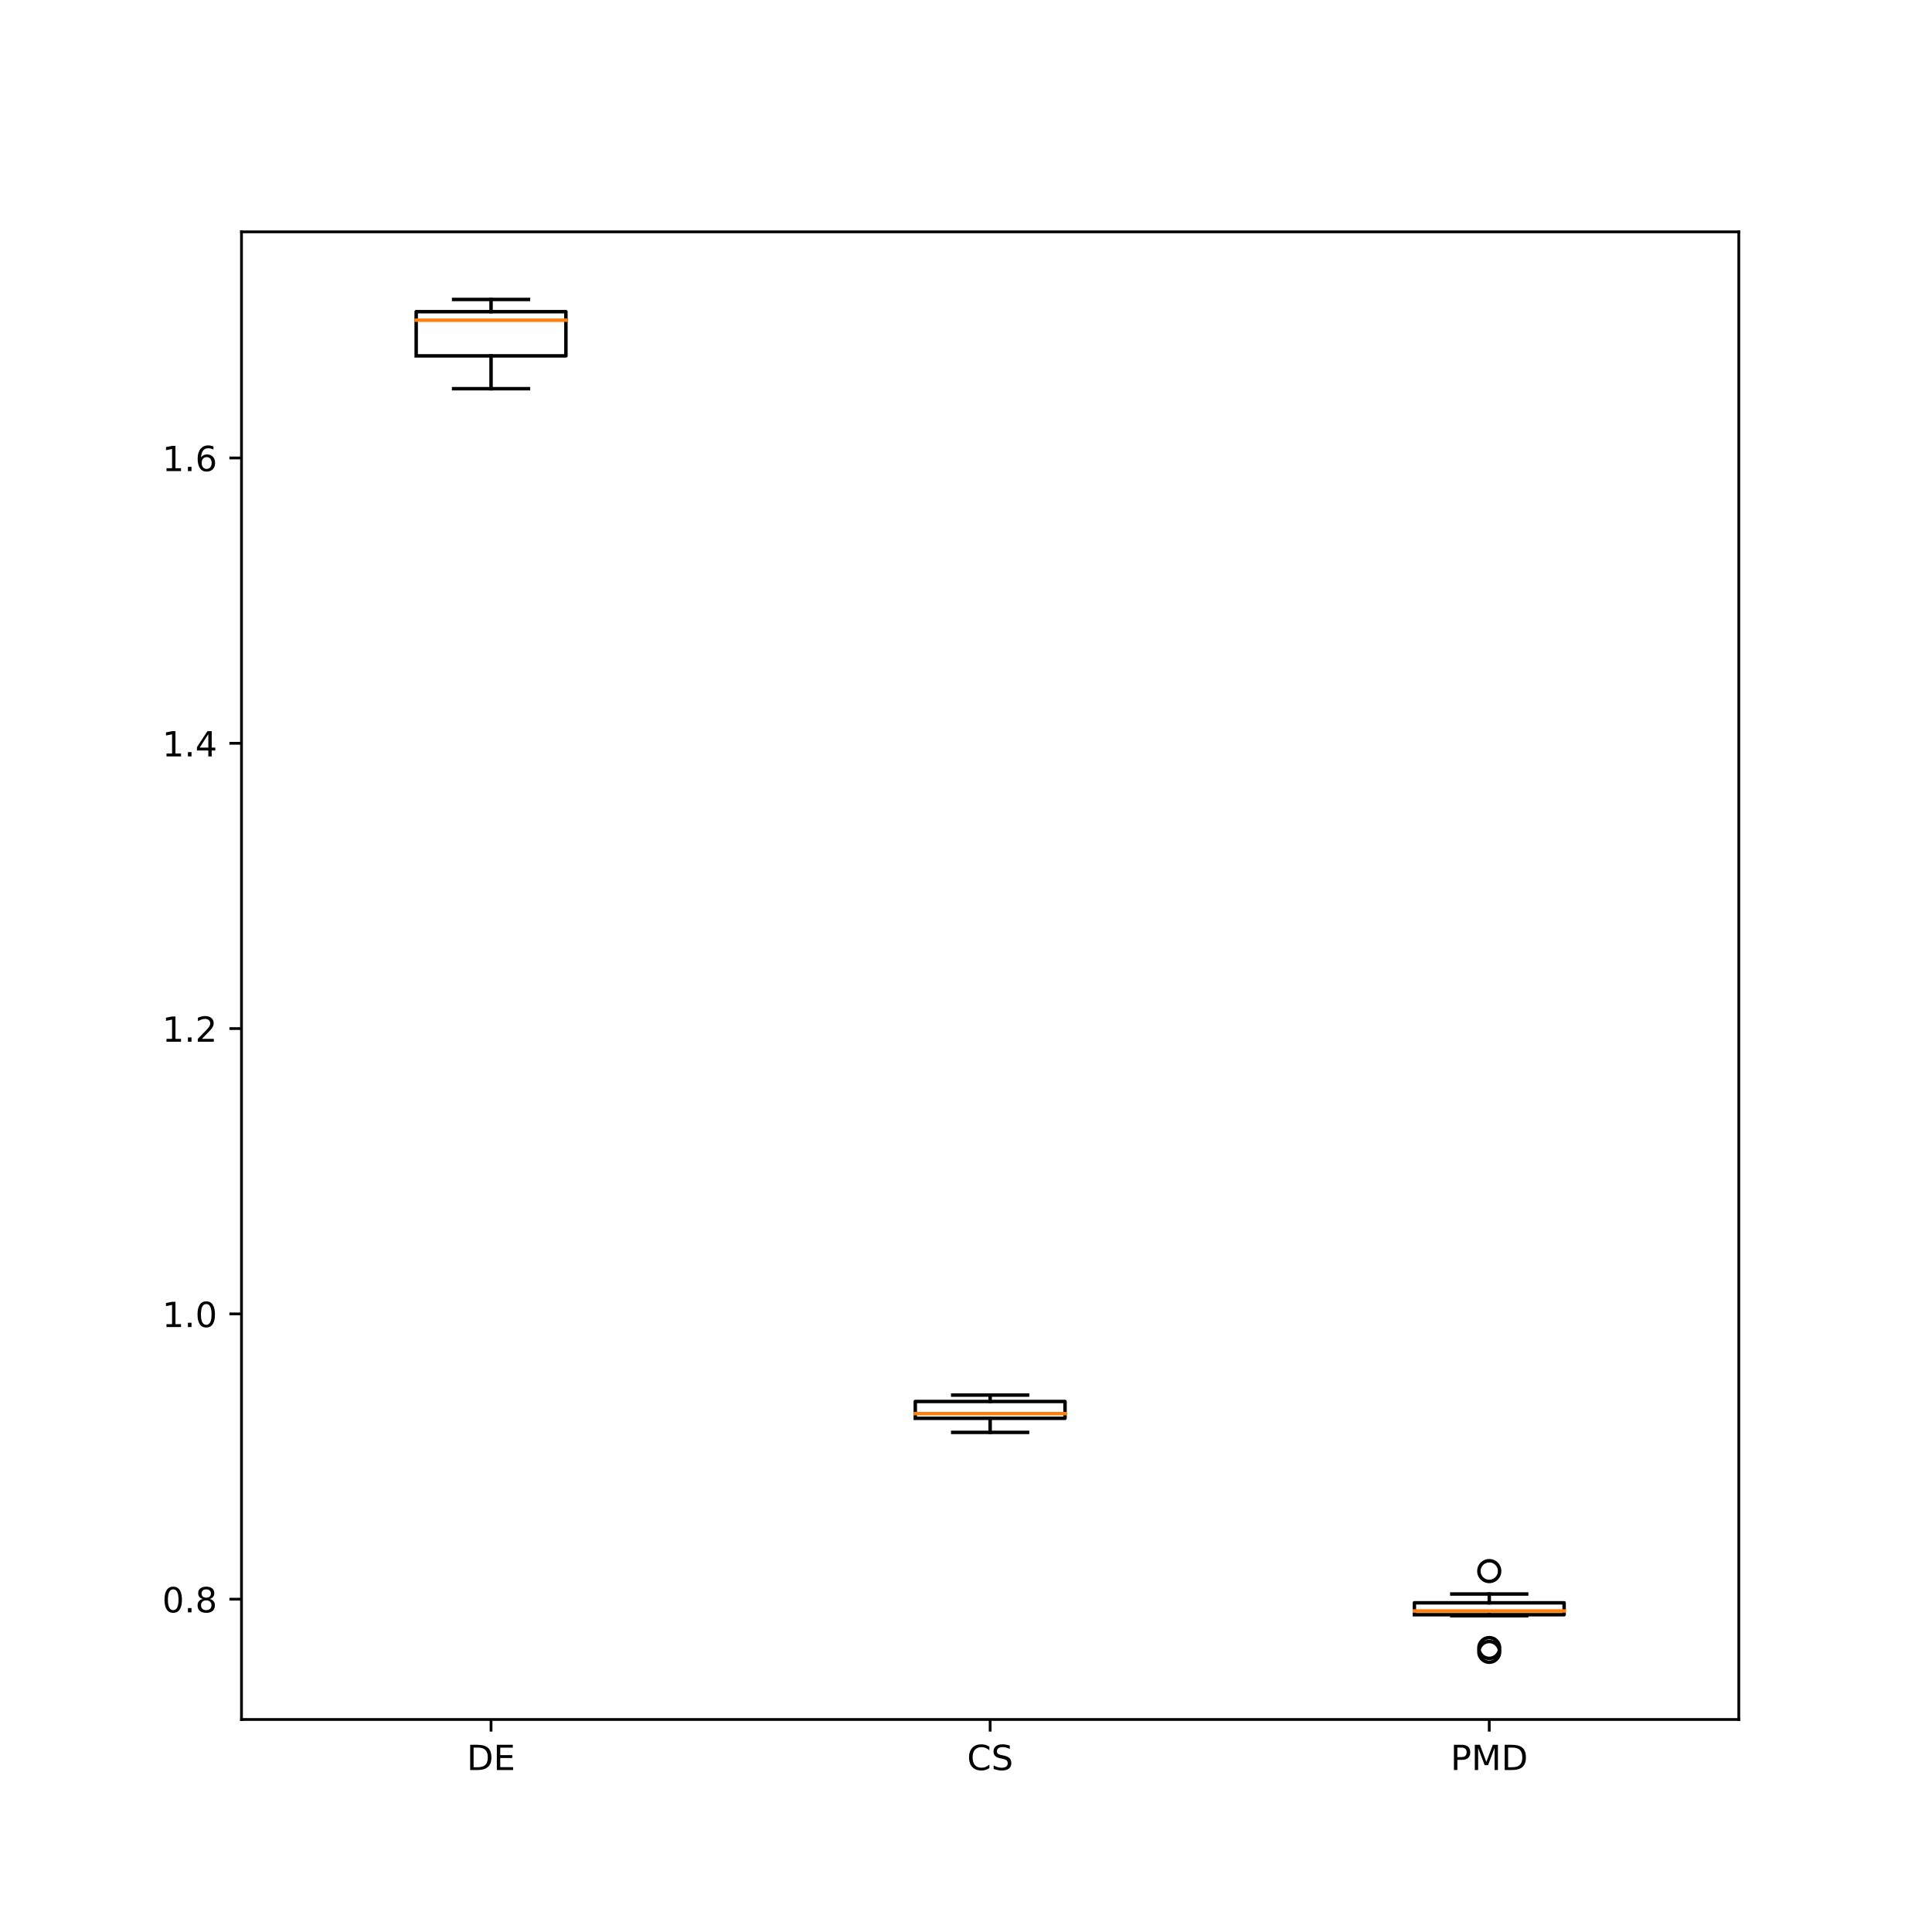
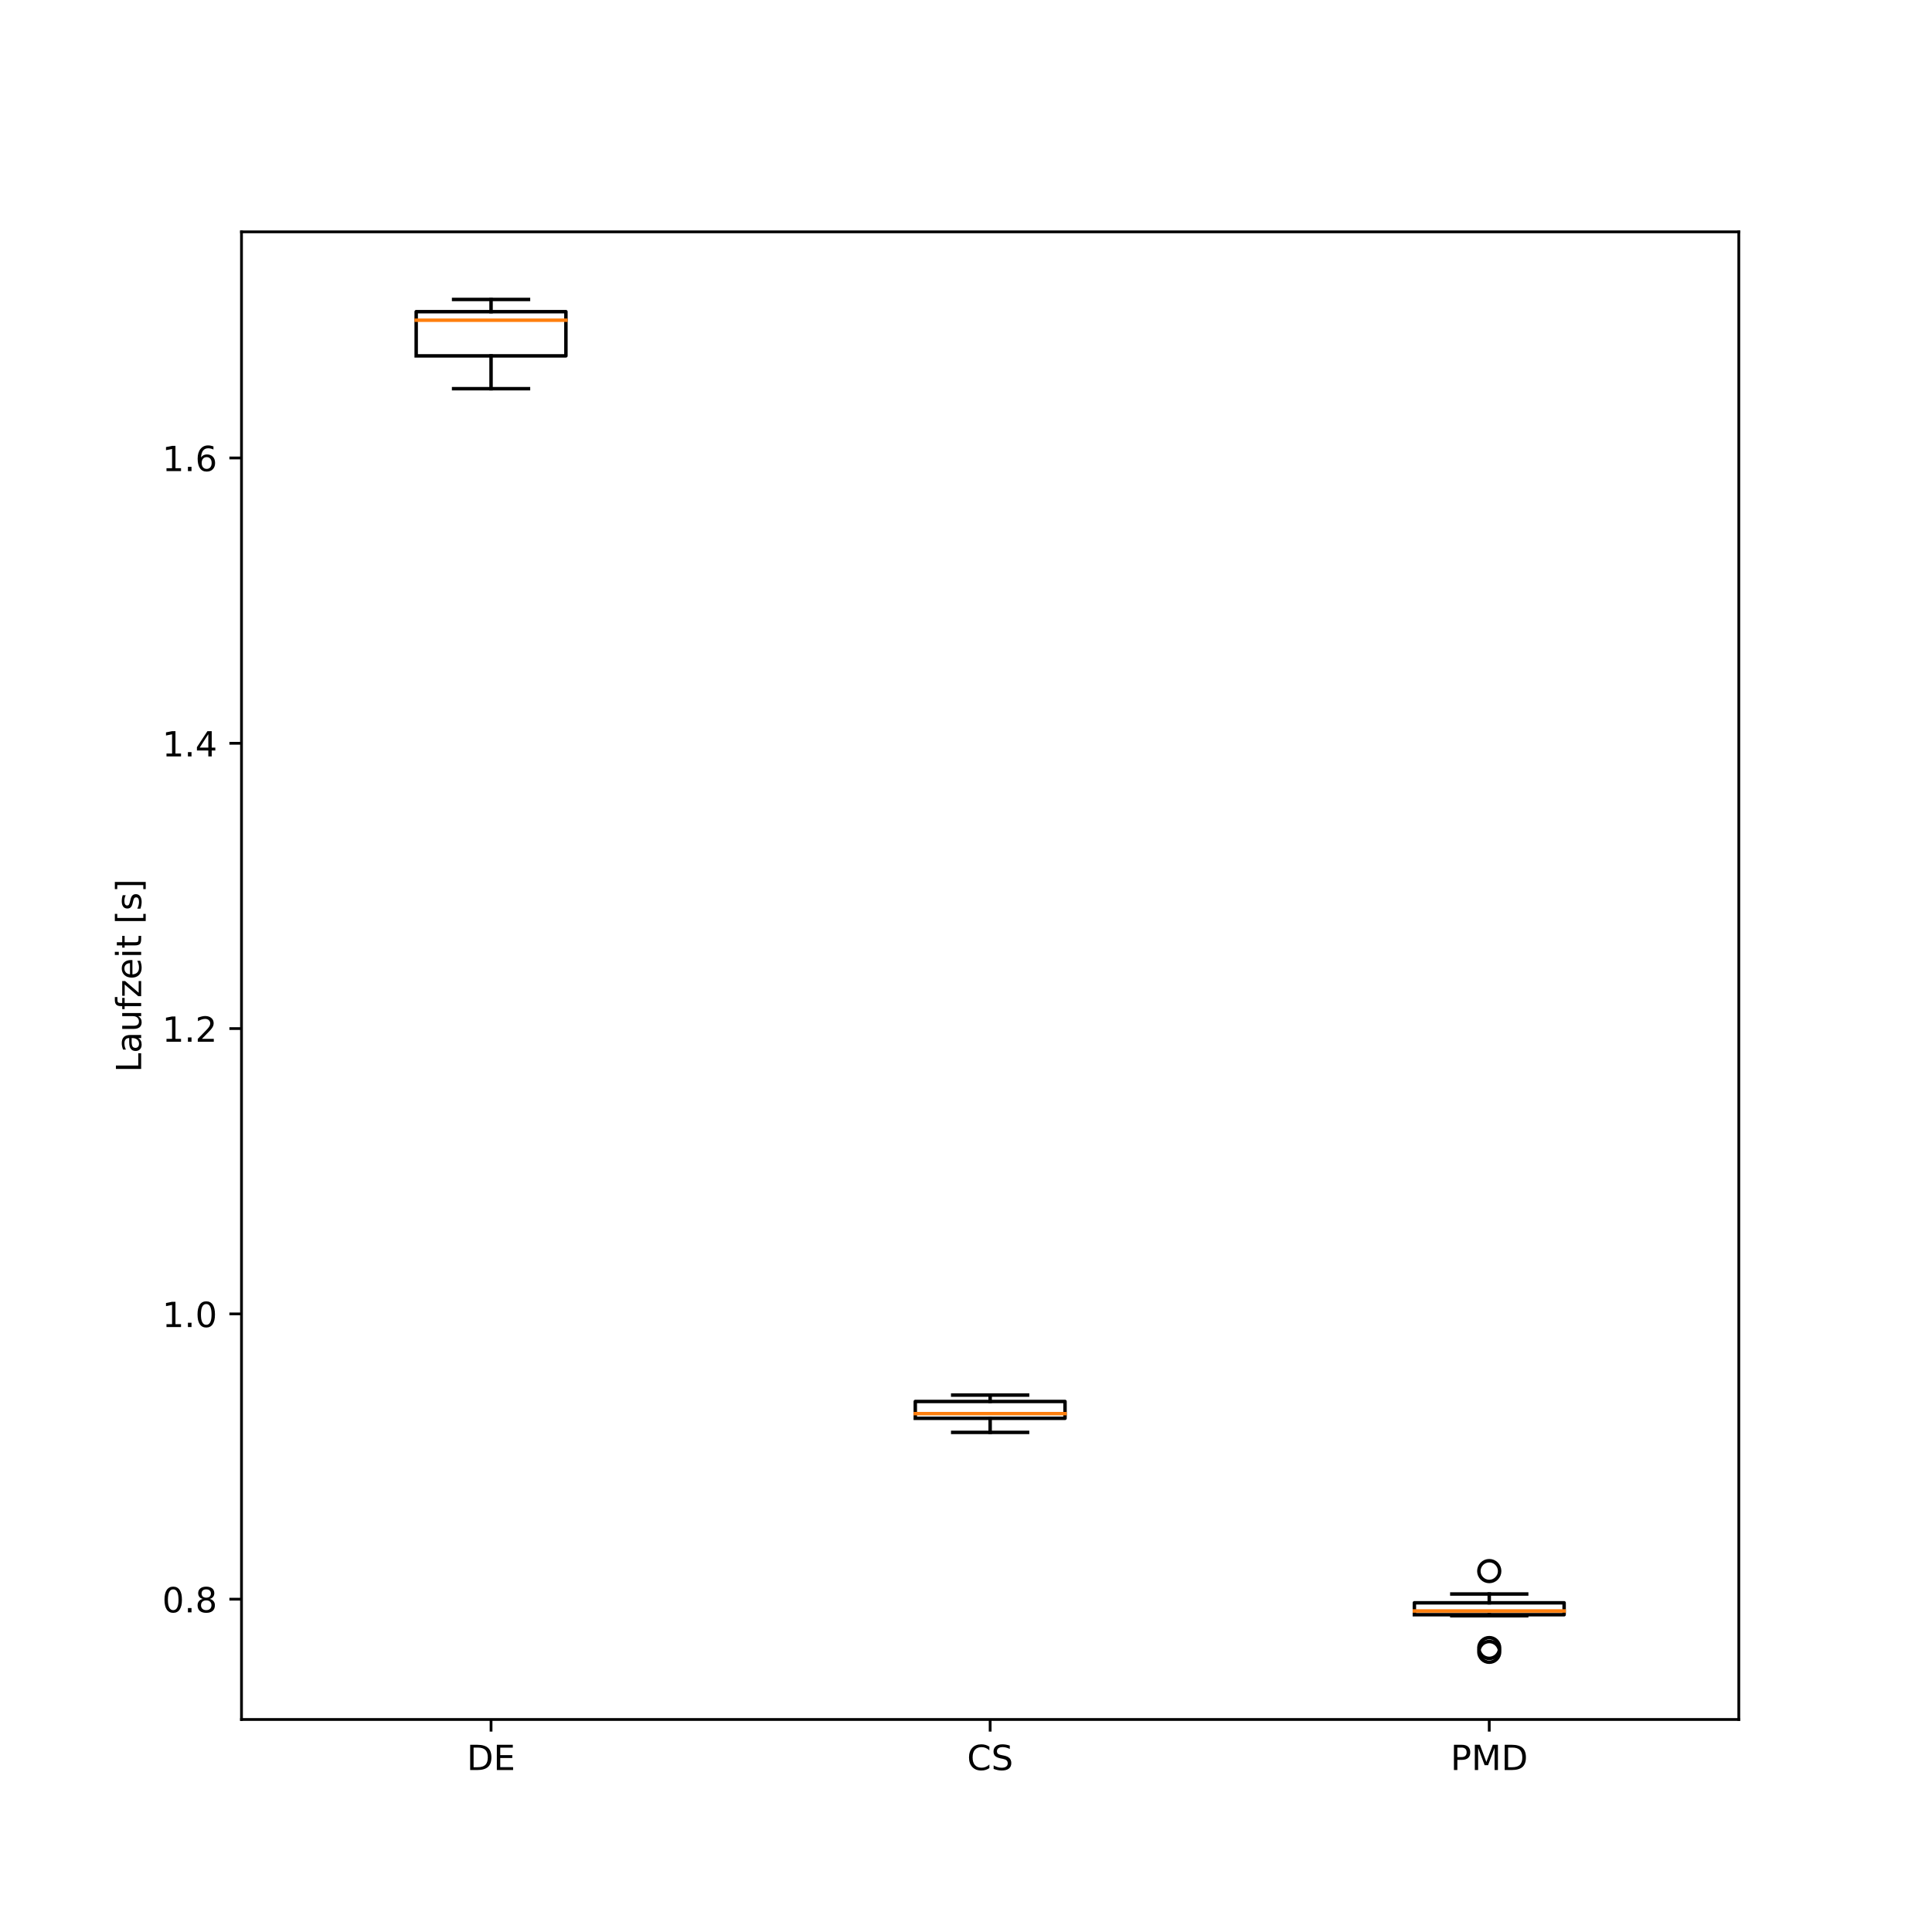
<svg xmlns="http://www.w3.org/2000/svg" xmlns:xlink="http://www.w3.org/1999/xlink" height="558pt" version="1.1" viewBox="0 0 558 558" width="558pt">
  <defs>
    <style type="text/css">*{stroke-linecap:butt;stroke-linejoin:round;}</style>
  </defs>
  <g id="figure_1">
    <g id="patch_1">
      <path d="M 0 558  L 558 558  L 558 0  L 0 0  z " style="fill:#ffffff;" />
    </g>
    <g id="axes_1">
      <g id="patch_2">
        <path d="M 69.75 496.62  L 502.2 496.62  L 502.2 66.96  L 69.75 66.96  z " style="fill:#ffffff;" />
      </g>
      <g id="matplotlib.axis_1">
        <g id="xtick_1">
          <g id="line2d_1">
            <defs>
-               <path d="M 0 0  L 0 3.5  " id="m7331f1a1bd" style="stroke:#000000;stroke-width:0.8;" />
+               <path d="M 0 0  L 0 3.5  " id="m6bb0d27920" style="stroke:#000000;stroke-width:0.8;" />
            </defs>
            <g>
-               <use style="stroke:#000000;stroke-width:0.8;" x="141.825" xlink:href="#m7331f1a1bd" y="496.62" />
+               <use style="stroke:#000000;stroke-width:0.8;" x="141.825" xlink:href="#m6bb0d27920" y="496.62" />
            </g>
          </g>
          <g id="text_1">
            <g transform="translate(134.8156 511.2184)scale(0.1 -0.1)">
              <defs>
                <path d="M 1259 4147  L 1259 519  L 2022 519  Q 2988 519 3436 956  Q 3884 1394 3884 2338  Q 3884 3275 3436 3711  Q 2988 4147 2022 4147  L 1259 4147  z M 628 4666  L 1925 4666  Q 3281 4666 3915 4102  Q 4550 3538 4550 2338  Q 4550 1131 3912 565  Q 3275 0 1925 0  L 628 0  L 628 4666  z " id="DejaVuSans-44" transform="scale(0.015625)" />
                <path d="M 628 4666  L 3578 4666  L 3578 4134  L 1259 4134  L 1259 2753  L 3481 2753  L 3481 2222  L 1259 2222  L 1259 531  L 3634 531  L 3634 0  L 628 0  L 628 4666  z " id="DejaVuSans-45" transform="scale(0.015625)" />
              </defs>
              <use xlink:href="#DejaVuSans-44" />
              <use x="77.002" xlink:href="#DejaVuSans-45" />
            </g>
          </g>
        </g>
        <g id="xtick_2">
          <g id="line2d_2">
            <g>
-               <use style="stroke:#000000;stroke-width:0.8;" x="285.975" xlink:href="#m7331f1a1bd" y="496.62" />
+               <use style="stroke:#000000;stroke-width:0.8;" x="285.975" xlink:href="#m6bb0d27920" y="496.62" />
            </g>
          </g>
          <g id="text_2">
            <g transform="translate(279.3094 511.2184)scale(0.1 -0.1)">
              <defs>
                <path d="M 4122 4306  L 4122 3641  Q 3803 3938 3442 4084  Q 3081 4231 2675 4231  Q 1875 4231 1450 3742  Q 1025 3253 1025 2328  Q 1025 1406 1450 917  Q 1875 428 2675 428  Q 3081 428 3442 575  Q 3803 722 4122 1019  L 4122 359  Q 3791 134 3420 21  Q 3050 -91 2638 -91  Q 1578 -91 968 557  Q 359 1206 359 2328  Q 359 3453 968 4101  Q 1578 4750 2638 4750  Q 3056 4750 3426 4639  Q 3797 4528 4122 4306  z " id="DejaVuSans-43" transform="scale(0.015625)" />
                <path d="M 3425 4513  L 3425 3897  Q 3066 4069 2747 4153  Q 2428 4238 2131 4238  Q 1616 4238 1336 4038  Q 1056 3838 1056 3469  Q 1056 3159 1242 3001  Q 1428 2844 1947 2747  L 2328 2669  Q 3034 2534 3370 2195  Q 3706 1856 3706 1288  Q 3706 609 3251 259  Q 2797 -91 1919 -91  Q 1588 -91 1214 -16  Q 841 59 441 206  L 441 856  Q 825 641 1194 531  Q 1563 422 1919 422  Q 2459 422 2753 634  Q 3047 847 3047 1241  Q 3047 1584 2836 1778  Q 2625 1972 2144 2069  L 1759 2144  Q 1053 2284 737 2584  Q 422 2884 422 3419  Q 422 4038 858 4394  Q 1294 4750 2059 4750  Q 2388 4750 2728 4690  Q 3069 4631 3425 4513  z " id="DejaVuSans-53" transform="scale(0.015625)" />
              </defs>
              <use xlink:href="#DejaVuSans-43" />
              <use x="69.824" xlink:href="#DejaVuSans-53" />
            </g>
          </g>
        </g>
        <g id="xtick_3">
          <g id="line2d_3">
            <g>
-               <use style="stroke:#000000;stroke-width:0.8;" x="430.125" xlink:href="#m7331f1a1bd" y="496.62" />
+               <use style="stroke:#000000;stroke-width:0.8;" x="430.125" xlink:href="#m6bb0d27920" y="496.62" />
            </g>
          </g>
          <g id="text_3">
            <g transform="translate(418.9461 511.2184)scale(0.1 -0.1)">
              <defs>
                <path d="M 1259 4147  L 1259 2394  L 2053 2394  Q 2494 2394 2734 2622  Q 2975 2850 2975 3272  Q 2975 3691 2734 3919  Q 2494 4147 2053 4147  L 1259 4147  z M 628 4666  L 2053 4666  Q 2838 4666 3239 4311  Q 3641 3956 3641 3272  Q 3641 2581 3239 2228  Q 2838 1875 2053 1875  L 1259 1875  L 1259 0  L 628 0  L 628 4666  z " id="DejaVuSans-50" transform="scale(0.015625)" />
                <path d="M 628 4666  L 1569 4666  L 2759 1491  L 3956 4666  L 4897 4666  L 4897 0  L 4281 0  L 4281 4097  L 3078 897  L 2444 897  L 1241 4097  L 1241 0  L 628 0  L 628 4666  z " id="DejaVuSans-4d" transform="scale(0.015625)" />
              </defs>
              <use xlink:href="#DejaVuSans-50" />
              <use x="60.303" xlink:href="#DejaVuSans-4d" />
              <use x="146.582" xlink:href="#DejaVuSans-44" />
            </g>
          </g>
        </g>
      </g>
      <g id="matplotlib.axis_2">
        <g id="ytick_1">
          <g id="line2d_4">
            <defs>
-               <path d="M 0 0  L -3.5 0  " id="m02e7b7c2b0" style="stroke:#000000;stroke-width:0.8;" />
+               <path d="M 0 0  L -3.5 0  " id="m75b0a97566" style="stroke:#000000;stroke-width:0.8;" />
            </defs>
            <g>
-               <use style="stroke:#000000;stroke-width:0.8;" x="69.75" xlink:href="#m02e7b7c2b0" y="461.879" />
+               <use style="stroke:#000000;stroke-width:0.8;" x="69.75" xlink:href="#m75b0a97566" y="461.879" />
            </g>
          </g>
          <g id="text_4">
            <g transform="translate(46.84687 465.6785)scale(0.1 -0.1)">
              <defs>
                <path d="M 2034 4250  Q 1547 4250 1301 3770  Q 1056 3291 1056 2328  Q 1056 1369 1301 889  Q 1547 409 2034 409  Q 2525 409 2770 889  Q 3016 1369 3016 2328  Q 3016 3291 2770 3770  Q 2525 4250 2034 4250  z M 2034 4750  Q 2819 4750 3233 4129  Q 3647 3509 3647 2328  Q 3647 1150 3233 529  Q 2819 -91 2034 -91  Q 1250 -91 836 529  Q 422 1150 422 2328  Q 422 3509 836 4129  Q 1250 4750 2034 4750  z " id="DejaVuSans-30" transform="scale(0.015625)" />
                <path d="M 684 794  L 1344 794  L 1344 0  L 684 0  L 684 794  z " id="DejaVuSans-2e" transform="scale(0.015625)" />
                <path d="M 2034 2216  Q 1584 2216 1326 1975  Q 1069 1734 1069 1313  Q 1069 891 1326 650  Q 1584 409 2034 409  Q 2484 409 2743 651  Q 3003 894 3003 1313  Q 3003 1734 2745 1975  Q 2488 2216 2034 2216  z M 1403 2484  Q 997 2584 770 2862  Q 544 3141 544 3541  Q 544 4100 942 4425  Q 1341 4750 2034 4750  Q 2731 4750 3128 4425  Q 3525 4100 3525 3541  Q 3525 3141 3298 2862  Q 3072 2584 2669 2484  Q 3125 2378 3379 2068  Q 3634 1759 3634 1313  Q 3634 634 3220 271  Q 2806 -91 2034 -91  Q 1263 -91 848 271  Q 434 634 434 1313  Q 434 1759 690 2068  Q 947 2378 1403 2484  z M 1172 3481  Q 1172 3119 1398 2916  Q 1625 2713 2034 2713  Q 2441 2713 2670 2916  Q 2900 3119 2900 3481  Q 2900 3844 2670 4047  Q 2441 4250 2034 4250  Q 1625 4250 1398 4047  Q 1172 3844 1172 3481  z " id="DejaVuSans-38" transform="scale(0.015625)" />
              </defs>
              <use xlink:href="#DejaVuSans-30" />
              <use x="63.623" xlink:href="#DejaVuSans-2e" />
              <use x="95.41" xlink:href="#DejaVuSans-38" />
            </g>
          </g>
        </g>
        <g id="ytick_2">
          <g id="line2d_5">
            <g>
-               <use style="stroke:#000000;stroke-width:0.8;" x="69.75" xlink:href="#m02e7b7c2b0" y="379.476" />
+               <use style="stroke:#000000;stroke-width:0.8;" x="69.75" xlink:href="#m75b0a97566" y="379.476" />
            </g>
          </g>
          <g id="text_5">
            <g transform="translate(46.84687 383.2751)scale(0.1 -0.1)">
              <defs>
                <path d="M 794 531  L 1825 531  L 1825 4091  L 703 3866  L 703 4441  L 1819 4666  L 2450 4666  L 2450 531  L 3481 531  L 3481 0  L 794 0  L 794 531  z " id="DejaVuSans-31" transform="scale(0.015625)" />
              </defs>
              <use xlink:href="#DejaVuSans-31" />
              <use x="63.623" xlink:href="#DejaVuSans-2e" />
              <use x="95.41" xlink:href="#DejaVuSans-30" />
            </g>
          </g>
        </g>
        <g id="ytick_3">
          <g id="line2d_6">
            <g>
-               <use style="stroke:#000000;stroke-width:0.8;" x="69.75" xlink:href="#m02e7b7c2b0" y="297.073" />
+               <use style="stroke:#000000;stroke-width:0.8;" x="69.75" xlink:href="#m75b0a97566" y="297.073" />
            </g>
          </g>
          <g id="text_6">
            <g transform="translate(46.84687 300.8718)scale(0.1 -0.1)">
              <defs>
                <path d="M 1228 531  L 3431 531  L 3431 0  L 469 0  L 469 531  Q 828 903 1448 1529  Q 2069 2156 2228 2338  Q 2531 2678 2651 2914  Q 2772 3150 2772 3378  Q 2772 3750 2511 3984  Q 2250 4219 1831 4219  Q 1534 4219 1204 4116  Q 875 4013 500 3803  L 500 4441  Q 881 4594 1212 4672  Q 1544 4750 1819 4750  Q 2544 4750 2975 4387  Q 3406 4025 3406 3419  Q 3406 3131 3298 2873  Q 3191 2616 2906 2266  Q 2828 2175 2409 1742  Q 1991 1309 1228 531  z " id="DejaVuSans-32" transform="scale(0.015625)" />
              </defs>
              <use xlink:href="#DejaVuSans-31" />
              <use x="63.623" xlink:href="#DejaVuSans-2e" />
              <use x="95.41" xlink:href="#DejaVuSans-32" />
            </g>
          </g>
        </g>
        <g id="ytick_4">
          <g id="line2d_7">
            <g>
-               <use style="stroke:#000000;stroke-width:0.8;" x="69.75" xlink:href="#m02e7b7c2b0" y="214.669" />
+               <use style="stroke:#000000;stroke-width:0.8;" x="69.75" xlink:href="#m75b0a97566" y="214.669" />
            </g>
          </g>
          <g id="text_7">
            <g transform="translate(46.84687 218.4684)scale(0.1 -0.1)">
              <defs>
                <path d="M 2419 4116  L 825 1625  L 2419 1625  L 2419 4116  z M 2253 4666  L 3047 4666  L 3047 1625  L 3713 1625  L 3713 1100  L 3047 1100  L 3047 0  L 2419 0  L 2419 1100  L 313 1100  L 313 1709  L 2253 4666  z " id="DejaVuSans-34" transform="scale(0.015625)" />
              </defs>
              <use xlink:href="#DejaVuSans-31" />
              <use x="63.623" xlink:href="#DejaVuSans-2e" />
              <use x="95.41" xlink:href="#DejaVuSans-34" />
            </g>
          </g>
        </g>
        <g id="ytick_5">
          <g id="line2d_8">
            <g>
-               <use style="stroke:#000000;stroke-width:0.8;" x="69.75" xlink:href="#m02e7b7c2b0" y="132.266" />
+               <use style="stroke:#000000;stroke-width:0.8;" x="69.75" xlink:href="#m75b0a97566" y="132.266" />
            </g>
          </g>
          <g id="text_8">
            <g transform="translate(46.84687 136.0651)scale(0.1 -0.1)">
              <defs>
                <path d="M 2113 2584  Q 1688 2584 1439 2293  Q 1191 2003 1191 1497  Q 1191 994 1439 701  Q 1688 409 2113 409  Q 2538 409 2786 701  Q 3034 994 3034 1497  Q 3034 2003 2786 2293  Q 2538 2584 2113 2584  z M 3366 4563  L 3366 3988  Q 3128 4100 2886 4159  Q 2644 4219 2406 4219  Q 1781 4219 1451 3797  Q 1122 3375 1075 2522  Q 1259 2794 1537 2939  Q 1816 3084 2150 3084  Q 2853 3084 3261 2657  Q 3669 2231 3669 1497  Q 3669 778 3244 343  Q 2819 -91 2113 -91  Q 1303 -91 875 529  Q 447 1150 447 2328  Q 447 3434 972 4092  Q 1497 4750 2381 4750  Q 2619 4750 2861 4703  Q 3103 4656 3366 4563  z " id="DejaVuSans-36" transform="scale(0.015625)" />
              </defs>
              <use xlink:href="#DejaVuSans-31" />
              <use x="63.623" xlink:href="#DejaVuSans-2e" />
              <use x="95.41" xlink:href="#DejaVuSans-36" />
            </g>
          </g>
        </g>
+         <g id="text_9">
+           <g transform="translate(40.76719 309.7142)rotate(-90)scale(0.1 -0.1)">
+             <defs>
+               <path d="M 628 4666  L 1259 4666  L 1259 531  L 3531 531  L 3531 0  L 628 0  L 628 4666  z " id="DejaVuSans-4c" transform="scale(0.015625)" />
+               <path d="M 2194 1759  Q 1497 1759 1228 1600  Q 959 1441 959 1056  Q 959 750 1161 570  Q 1363 391 1709 391  Q 2188 391 2477 730  Q 2766 1069 2766 1631  L 2766 1759  L 2194 1759  z M 3341 1997  L 3341 0  L 2766 0  L 2766 531  Q 2569 213 2275 61  Q 1981 -91 1556 -91  Q 1019 -91 701 211  Q 384 513 384 1019  Q 384 1609 779 1909  Q 1175 2209 1959 2209  L 2766 2209  L 2766 2266  Q 2766 2663 2505 2880  Q 2244 3097 1772 3097  Q 1472 3097 1187 3025  Q 903 2953 641 2809  L 641 3341  Q 956 3463 1253 3523  Q 1550 3584 1831 3584  Q 2591 3584 2966 3190  Q 3341 2797 3341 1997  z " id="DejaVuSans-61" transform="scale(0.015625)" />
+               <path d="M 544 1381  L 544 3500  L 1119 3500  L 1119 1403  Q 1119 906 1312 657  Q 1506 409 1894 409  Q 2359 409 2629 706  Q 2900 1003 2900 1516  L 2900 3500  L 3475 3500  L 3475 0  L 2900 0  L 2900 538  Q 2691 219 2414 64  Q 2138 -91 1772 -91  Q 1169 -91 856 284  Q 544 659 544 1381  z M 1991 3584  L 1991 3584  z " id="DejaVuSans-75" transform="scale(0.015625)" />
+               <path d="M 2375 4863  L 2375 4384  L 1825 4384  Q 1516 4384 1395 4259  Q 1275 4134 1275 3809  L 1275 3500  L 2222 3500  L 2222 3053  L 1275 3053  L 1275 0  L 697 0  L 697 3053  L 147 3053  L 147 3500  L 697 3500  L 697 3744  Q 697 4328 969 4595  Q 1241 4863 1831 4863  L 2375 4863  z " id="DejaVuSans-66" transform="scale(0.015625)" />
+               <path d="M 353 3500  L 3084 3500  L 3084 2975  L 922 459  L 3084 459  L 3084 0  L 275 0  L 275 525  L 2438 3041  L 353 3041  L 353 3500  z " id="DejaVuSans-7a" transform="scale(0.015625)" />
+               <path d="M 3597 1894  L 3597 1613  L 953 1613  Q 991 1019 1311 708  Q 1631 397 2203 397  Q 2534 397 2845 478  Q 3156 559 3463 722  L 3463 178  Q 3153 47 2828 -22  Q 2503 -91 2169 -91  Q 1331 -91 842 396  Q 353 884 353 1716  Q 353 2575 817 3079  Q 1281 3584 2069 3584  Q 2775 3584 3186 3129  Q 3597 2675 3597 1894  z M 3022 2063  Q 3016 2534 2758 2815  Q 2500 3097 2075 3097  Q 1594 3097 1305 2825  Q 1016 2553 972 2059  L 3022 2063  z " id="DejaVuSans-65" transform="scale(0.015625)" />
+               <path d="M 603 3500  L 1178 3500  L 1178 0  L 603 0  L 603 3500  z M 603 4863  L 1178 4863  L 1178 4134  L 603 4134  L 603 4863  z " id="DejaVuSans-69" transform="scale(0.015625)" />
+               <path d="M 1172 4494  L 1172 3500  L 2356 3500  L 2356 3053  L 1172 3053  L 1172 1153  Q 1172 725 1289 603  Q 1406 481 1766 481  L 2356 481  L 2356 0  L 1766 0  Q 1100 0 847 248  Q 594 497 594 1153  L 594 3053  L 172 3053  L 172 3500  L 594 3500  L 594 4494  L 1172 4494  z " id="DejaVuSans-74" transform="scale(0.015625)" />
+               <path id="DejaVuSans-20" transform="scale(0.015625)" />
+               <path d="M 550 4863  L 1875 4863  L 1875 4416  L 1125 4416  L 1125 -397  L 1875 -397  L 1875 -844  L 550 -844  L 550 4863  z " id="DejaVuSans-5b" transform="scale(0.015625)" />
+               <path d="M 2834 3397  L 2834 2853  Q 2591 2978 2328 3040  Q 2066 3103 1784 3103  Q 1356 3103 1142 2972  Q 928 2841 928 2578  Q 928 2378 1081 2264  Q 1234 2150 1697 2047  L 1894 2003  Q 2506 1872 2764 1633  Q 3022 1394 3022 966  Q 3022 478 2636 193  Q 2250 -91 1575 -91  Q 1294 -91 989 -36  Q 684 19 347 128  L 347 722  Q 666 556 975 473  Q 1284 391 1588 391  Q 1994 391 2212 530  Q 2431 669 2431 922  Q 2431 1156 2273 1281  Q 2116 1406 1581 1522  L 1381 1569  Q 847 1681 609 1914  Q 372 2147 372 2553  Q 372 3047 722 3315  Q 1072 3584 1716 3584  Q 2034 3584 2315 3537  Q 2597 3491 2834 3397  z " id="DejaVuSans-73" transform="scale(0.015625)" />
+               <path d="M 1947 4863  L 1947 -844  L 622 -844  L 622 -397  L 1369 -397  L 1369 4416  L 622 4416  L 622 4863  L 1947 4863  z " id="DejaVuSans-5d" transform="scale(0.015625)" />
+             </defs>
+             <use xlink:href="#DejaVuSans-4c" />
+             <use x="55.713" xlink:href="#DejaVuSans-61" />
+             <use x="116.992" xlink:href="#DejaVuSans-75" />
+             <use x="180.371" xlink:href="#DejaVuSans-66" />
+             <use x="215.576" xlink:href="#DejaVuSans-7a" />
+             <use x="268.066" xlink:href="#DejaVuSans-65" />
+             <use x="329.59" xlink:href="#DejaVuSans-69" />
+             <use x="357.373" xlink:href="#DejaVuSans-74" />
+             <use x="396.582" xlink:href="#DejaVuSans-20" />
+             <use x="428.369" xlink:href="#DejaVuSans-5b" />
+             <use x="467.383" xlink:href="#DejaVuSans-73" />
+             <use x="519.482" xlink:href="#DejaVuSans-5d" />
+           </g>
+         </g>
      </g>
      <g id="line2d_9">
-         <path clip-path="url(#pd9fdd5fe90)" d="M 120.203 102.779  L 163.447 102.779  L 163.447 90.019  L 120.203 90.019  L 120.203 102.779  " style="fill:none;stroke:#000000;stroke-linecap:square;" />
+         <path clip-path="url(#p3a7856597c)" d="M 120.203 102.779  L 163.447 102.779  L 163.447 90.019  L 120.203 90.019  L 120.203 102.779  " style="fill:none;stroke:#000000;stroke-linecap:square;" />
      </g>
      <g id="line2d_10">
-         <path clip-path="url(#pd9fdd5fe90)" d="M 141.825 102.779  L 141.825 112.26  " style="fill:none;stroke:#000000;stroke-linecap:square;" />
+         <path clip-path="url(#p3a7856597c)" d="M 141.825 102.779  L 141.825 112.26  " style="fill:none;stroke:#000000;stroke-linecap:square;" />
      </g>
      <g id="line2d_11">
-         <path clip-path="url(#pd9fdd5fe90)" d="M 141.825 90.019  L 141.825 86.49  " style="fill:none;stroke:#000000;stroke-linecap:square;" />
+         <path clip-path="url(#p3a7856597c)" d="M 141.825 90.019  L 141.825 86.49  " style="fill:none;stroke:#000000;stroke-linecap:square;" />
      </g>
      <g id="line2d_12">
-         <path clip-path="url(#pd9fdd5fe90)" d="M 131.014 112.26  L 152.636 112.26  " style="fill:none;stroke:#000000;stroke-linecap:square;" />
+         <path clip-path="url(#p3a7856597c)" d="M 131.014 112.26  L 152.636 112.26  " style="fill:none;stroke:#000000;stroke-linecap:square;" />
      </g>
      <g id="line2d_13">
-         <path clip-path="url(#pd9fdd5fe90)" d="M 131.014 86.49  L 152.636 86.49  " style="fill:none;stroke:#000000;stroke-linecap:square;" />
+         <path clip-path="url(#p3a7856597c)" d="M 131.014 86.49  L 152.636 86.49  " style="fill:none;stroke:#000000;stroke-linecap:square;" />
      </g>
      <g id="line2d_14" />
      <g id="line2d_15">
-         <path clip-path="url(#pd9fdd5fe90)" d="M 264.353 409.635  L 307.598 409.635  L 307.598 404.774  L 264.353 404.774  L 264.353 409.635  " style="fill:none;stroke:#000000;stroke-linecap:square;" />
+         <path clip-path="url(#p3a7856597c)" d="M 264.353 409.635  L 307.598 409.635  L 307.598 404.774  L 264.353 404.774  L 264.353 409.635  " style="fill:none;stroke:#000000;stroke-linecap:square;" />
      </g>
      <g id="line2d_16">
-         <path clip-path="url(#pd9fdd5fe90)" d="M 285.975 409.635  L 285.975 413.695  " style="fill:none;stroke:#000000;stroke-linecap:square;" />
+         <path clip-path="url(#p3a7856597c)" d="M 285.975 409.635  L 285.975 413.695  " style="fill:none;stroke:#000000;stroke-linecap:square;" />
      </g>
      <g id="line2d_17">
-         <path clip-path="url(#pd9fdd5fe90)" d="M 285.975 404.774  L 285.975 402.929  " style="fill:none;stroke:#000000;stroke-linecap:square;" />
+         <path clip-path="url(#p3a7856597c)" d="M 285.975 404.774  L 285.975 402.929  " style="fill:none;stroke:#000000;stroke-linecap:square;" />
      </g>
      <g id="line2d_18">
-         <path clip-path="url(#pd9fdd5fe90)" d="M 275.164 413.695  L 296.786 413.695  " style="fill:none;stroke:#000000;stroke-linecap:square;" />
+         <path clip-path="url(#p3a7856597c)" d="M 275.164 413.695  L 296.786 413.695  " style="fill:none;stroke:#000000;stroke-linecap:square;" />
      </g>
      <g id="line2d_19">
-         <path clip-path="url(#pd9fdd5fe90)" d="M 275.164 402.929  L 296.786 402.929  " style="fill:none;stroke:#000000;stroke-linecap:square;" />
+         <path clip-path="url(#p3a7856597c)" d="M 275.164 402.929  L 296.786 402.929  " style="fill:none;stroke:#000000;stroke-linecap:square;" />
      </g>
      <g id="line2d_20" />
      <g id="line2d_21">
-         <path clip-path="url(#pd9fdd5fe90)" d="M 408.502 466.36  L 451.748 466.36  L 451.748 462.919  L 408.502 462.919  L 408.502 466.36  " style="fill:none;stroke:#000000;stroke-linecap:square;" />
+         <path clip-path="url(#p3a7856597c)" d="M 408.502 466.36  L 451.748 466.36  L 451.748 462.919  L 408.502 462.919  L 408.502 466.36  " style="fill:none;stroke:#000000;stroke-linecap:square;" />
      </g>
      <g id="line2d_22">
-         <path clip-path="url(#pd9fdd5fe90)" d="M 430.125 466.36  L 430.125 466.66  " style="fill:none;stroke:#000000;stroke-linecap:square;" />
+         <path clip-path="url(#p3a7856597c)" d="M 430.125 466.36  L 430.125 466.66  " style="fill:none;stroke:#000000;stroke-linecap:square;" />
      </g>
      <g id="line2d_23">
-         <path clip-path="url(#pd9fdd5fe90)" d="M 430.125 462.919  L 430.125 460.386  " style="fill:none;stroke:#000000;stroke-linecap:square;" />
+         <path clip-path="url(#p3a7856597c)" d="M 430.125 462.919  L 430.125 460.386  " style="fill:none;stroke:#000000;stroke-linecap:square;" />
      </g>
      <g id="line2d_24">
-         <path clip-path="url(#pd9fdd5fe90)" d="M 419.314 466.66  L 440.936 466.66  " style="fill:none;stroke:#000000;stroke-linecap:square;" />
+         <path clip-path="url(#p3a7856597c)" d="M 419.314 466.66  L 440.936 466.66  " style="fill:none;stroke:#000000;stroke-linecap:square;" />
      </g>
      <g id="line2d_25">
-         <path clip-path="url(#pd9fdd5fe90)" d="M 419.314 460.386  L 440.936 460.386  " style="fill:none;stroke:#000000;stroke-linecap:square;" />
+         <path clip-path="url(#p3a7856597c)" d="M 419.314 460.386  L 440.936 460.386  " style="fill:none;stroke:#000000;stroke-linecap:square;" />
      </g>
      <g id="line2d_26">
        <defs>
-           <path d="M 0 3  C 0.796 3 1.559 2.684 2.121 2.121  C 2.684 1.559 3 0.796 3 0  C 3 -0.796 2.684 -1.559 2.121 -2.121  C 1.559 -2.684 0.796 -3 0 -3  C -0.796 -3 -1.559 -2.684 -2.121 -2.121  C -2.684 -1.559 -3 -0.796 -3 0  C -3 0.796 -2.684 1.559 -2.121 2.121  C -1.559 2.684 -0.796 3 0 3  z " id="m2726df9f80" style="stroke:#000000;" />
+           <path d="M 0 3  C 0.796 3 1.559 2.684 2.121 2.121  C 2.684 1.559 3 0.796 3 0  C 3 -0.796 2.684 -1.559 2.121 -2.121  C 1.559 -2.684 0.796 -3 0 -3  C -0.796 -3 -1.559 -2.684 -2.121 -2.121  C -2.684 -1.559 -3 -0.796 -3 0  C -3 0.796 -2.684 1.559 -2.121 2.121  C -1.559 2.684 -0.796 3 0 3  z " id="m148dcd1b9f" style="stroke:#000000;" />
        </defs>
-         <g clip-path="url(#pd9fdd5fe90)">
-           <use style="fill-opacity:0;stroke:#000000;" x="430.125" xlink:href="#m2726df9f80" y="477.09" />
-           <use style="fill-opacity:0;stroke:#000000;" x="430.125" xlink:href="#m2726df9f80" y="475.981" />
-           <use style="fill-opacity:0;stroke:#000000;" x="430.125" xlink:href="#m2726df9f80" y="453.761" />
+         <g clip-path="url(#p3a7856597c)">
+           <use style="fill-opacity:0;stroke:#000000;" x="430.125" xlink:href="#m148dcd1b9f" y="477.09" />
+           <use style="fill-opacity:0;stroke:#000000;" x="430.125" xlink:href="#m148dcd1b9f" y="475.981" />
+           <use style="fill-opacity:0;stroke:#000000;" x="430.125" xlink:href="#m148dcd1b9f" y="453.761" />
        </g>
      </g>
      <g id="line2d_27">
-         <path clip-path="url(#pd9fdd5fe90)" d="M 120.203 92.489  L 163.447 92.489  " style="fill:none;stroke:#ff7f0e;stroke-linecap:square;" />
+         <path clip-path="url(#p3a7856597c)" d="M 120.203 92.489  L 163.447 92.489  " style="fill:none;stroke:#ff7f0e;stroke-linecap:square;" />
      </g>
      <g id="line2d_28">
-         <path clip-path="url(#pd9fdd5fe90)" d="M 264.353 408.283  L 307.598 408.283  " style="fill:none;stroke:#ff7f0e;stroke-linecap:square;" />
+         <path clip-path="url(#p3a7856597c)" d="M 264.353 408.283  L 307.598 408.283  " style="fill:none;stroke:#ff7f0e;stroke-linecap:square;" />
      </g>
      <g id="line2d_29">
-         <path clip-path="url(#pd9fdd5fe90)" d="M 408.502 465.283  L 451.748 465.283  " style="fill:none;stroke:#ff7f0e;stroke-linecap:square;" />
+         <path clip-path="url(#p3a7856597c)" d="M 408.502 465.283  L 451.748 465.283  " style="fill:none;stroke:#ff7f0e;stroke-linecap:square;" />
      </g>
      <g id="patch_3">
        <path d="M 69.75 496.62  L 69.75 66.96  " style="fill:none;stroke:#000000;stroke-linecap:square;stroke-linejoin:miter;stroke-width:0.8;" />
      </g>
      <g id="patch_4">
        <path d="M 502.2 496.62  L 502.2 66.96  " style="fill:none;stroke:#000000;stroke-linecap:square;stroke-linejoin:miter;stroke-width:0.8;" />
      </g>
      <g id="patch_5">
        <path d="M 69.75 496.62  L 502.2 496.62  " style="fill:none;stroke:#000000;stroke-linecap:square;stroke-linejoin:miter;stroke-width:0.8;" />
      </g>
      <g id="patch_6">
        <path d="M 69.75 66.96  L 502.2 66.96  " style="fill:none;stroke:#000000;stroke-linecap:square;stroke-linejoin:miter;stroke-width:0.8;" />
      </g>
    </g>
  </g>
  <defs>
-     <clipPath id="pd9fdd5fe90">
+     <clipPath id="p3a7856597c">
      <rect height="429.66" width="432.45" x="69.75" y="66.96" />
    </clipPath>
  </defs>
</svg>
